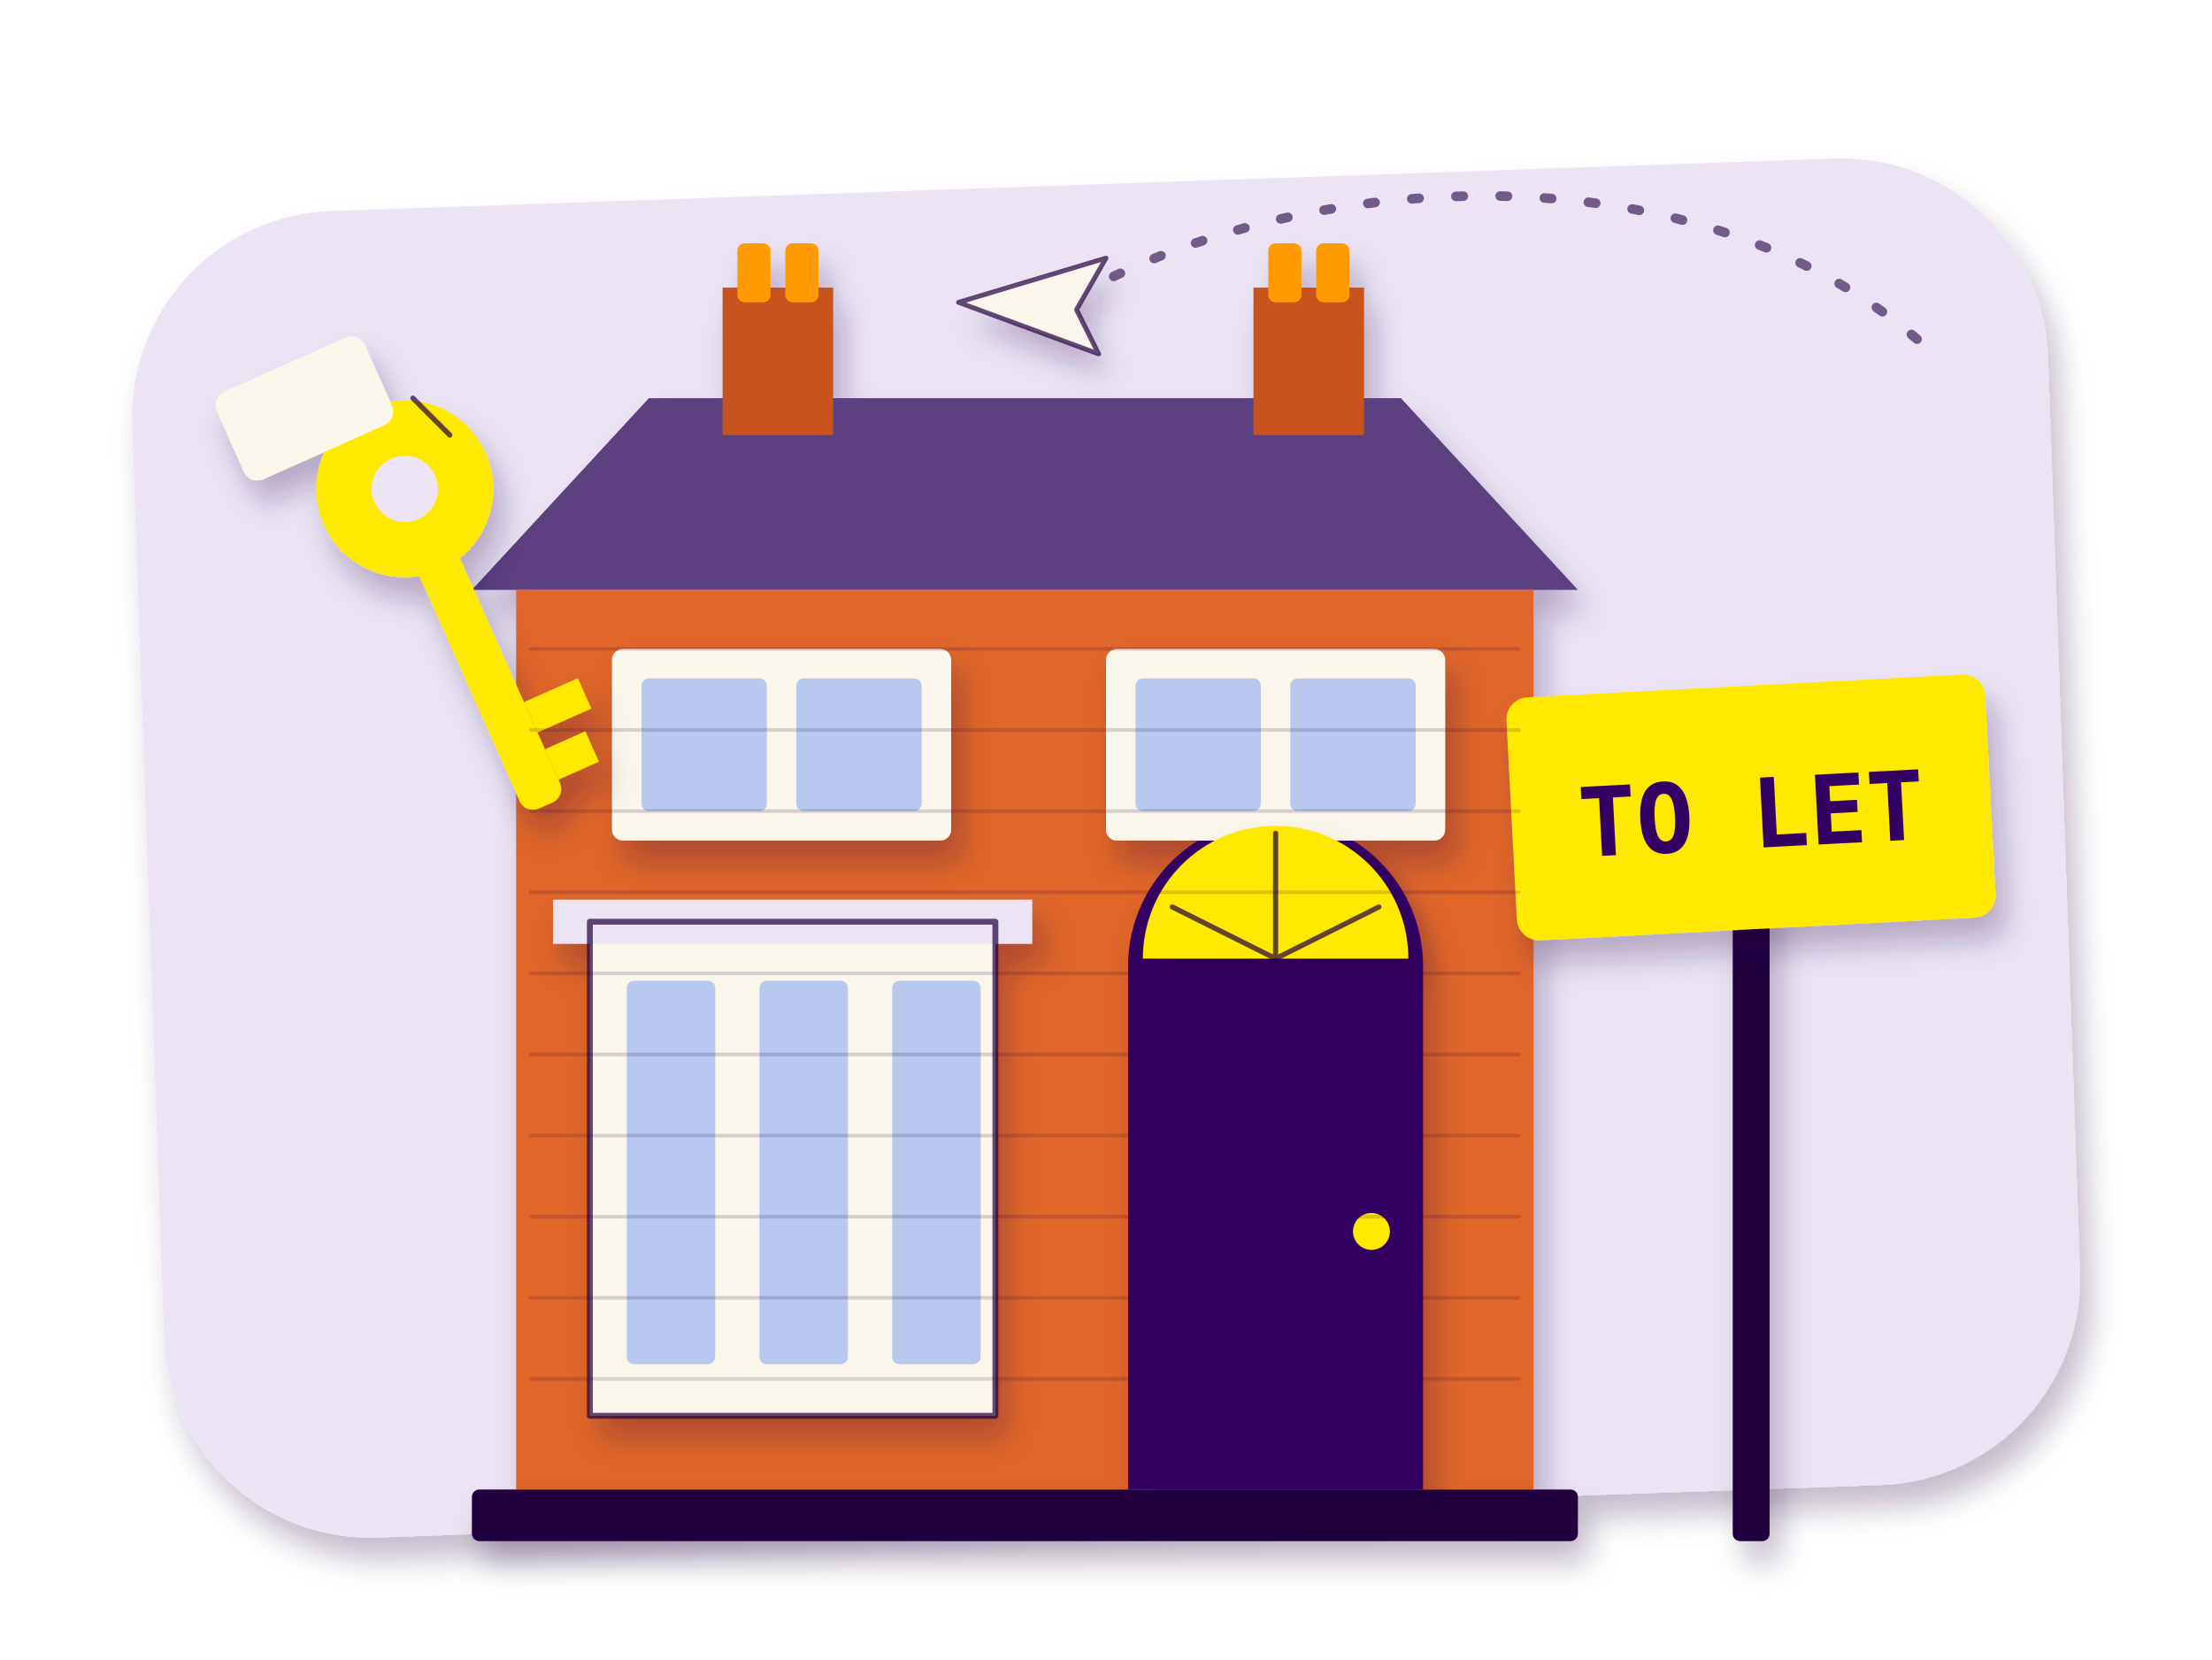
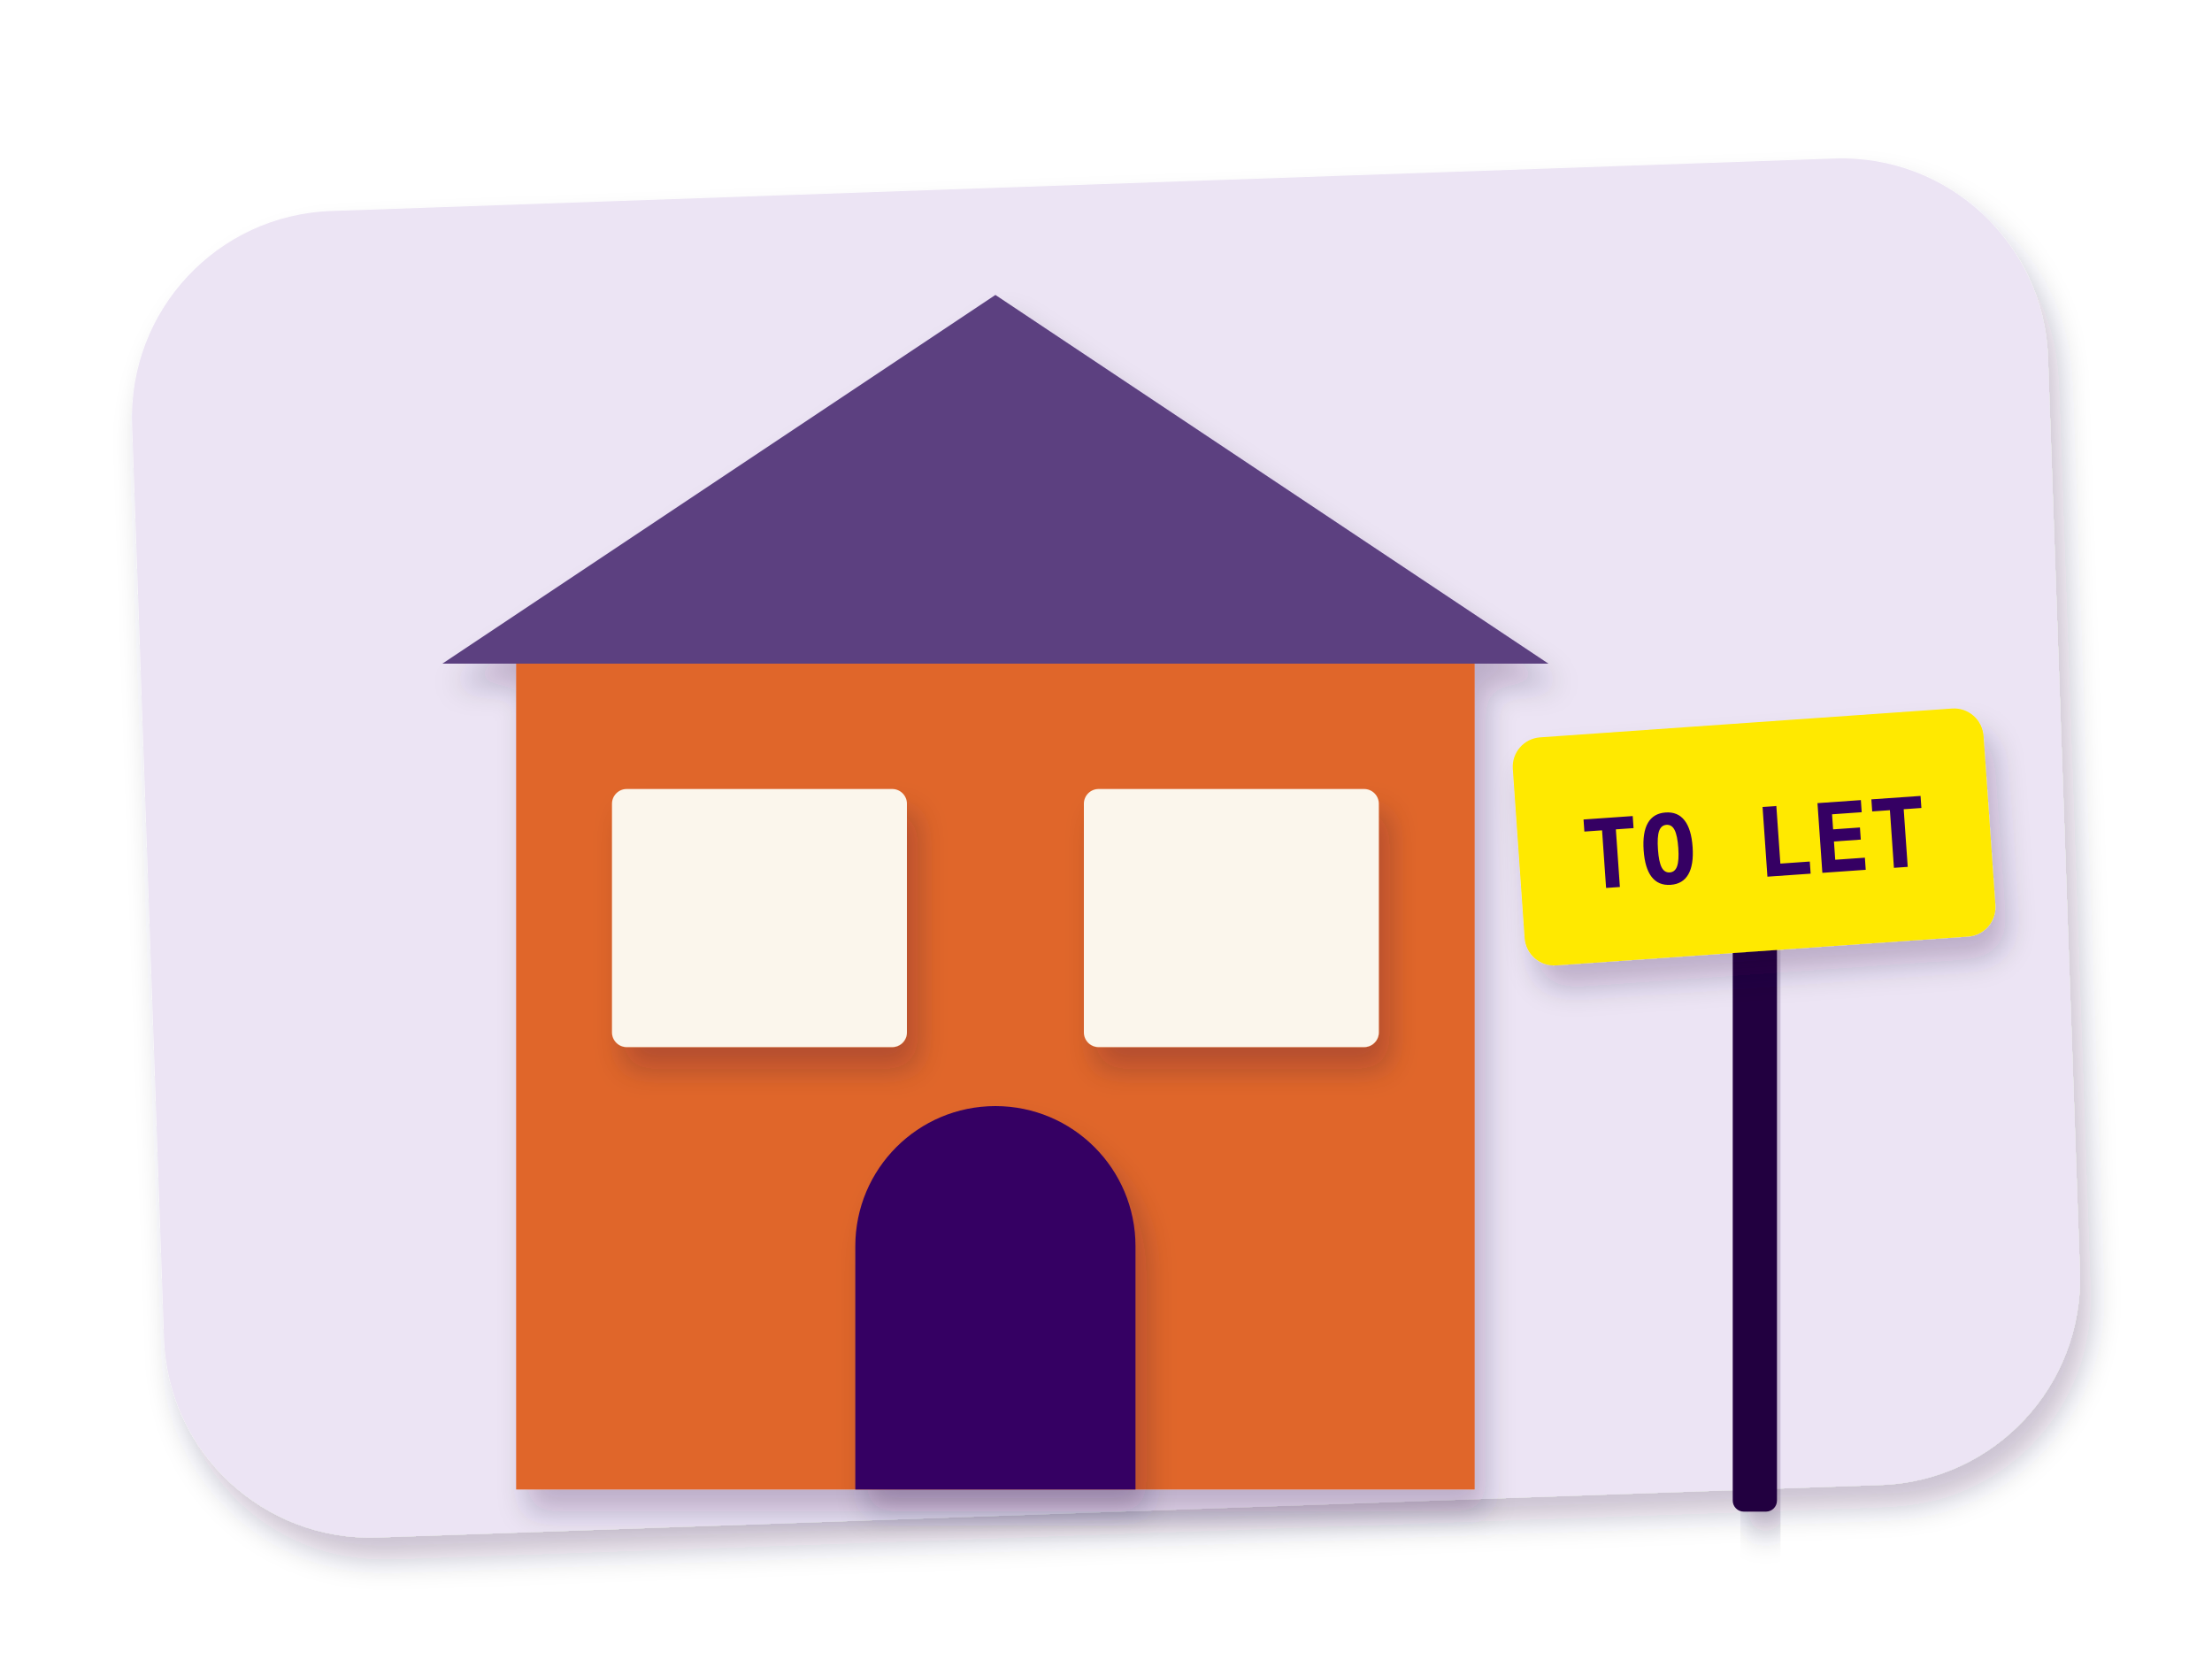
<svg xmlns="http://www.w3.org/2000/svg" viewBox="0 0 600 450" width="600" height="450">
  <defs>
    <filter id="paper" x="-8%" y="-8%" width="116%" height="122%" color-interpolation-filters="sRGB">
      <feTurbulence type="fractalNoise" baseFrequency="1.15" numOctaves="2" seed="5" result="t" />
      <feDiffuseLighting in="t" lighting-color="#ffffff" surfaceScale=".7" result="lit">
        <feDistantLight azimuth="235" elevation="68" />
      </feDiffuseLighting>
      <feComposite in="lit" in2="SourceAlpha" operator="in" result="tex" />
      <feBlend in="SourceGraphic" in2="tex" mode="multiply" result="papered" />
      <feComposite in="papered" in2="SourceAlpha" operator="in" result="cut" />
-       <feDropShadow in="cut" dx="3" dy="6" stdDeviation="4" flood-color="#22003f" flood-opacity="0.26" />
+       <feDropShadow in="cut" dx="3" dy="6" stdDeviation="4" flood-color="#22003f" flood-opacity="0.24" />
    </filter>
  </defs>
  <g filter="url(#paper)">
    <rect x="40" y="50" width="520" height="360" rx="56" fill="#ece4f4" transform="rotate(-2 300.0 230.0)" />
  </g>
  <g filter="url(#paper)">
-     <path d="M128 160 L176 108 H380 L428 160 Z" fill="#5b3f80" />
-     <rect x="196" y="78" width="30" height="40" rx="0" fill="#c9531f" />
-     <rect x="200" y="66" width="9" height="16" rx="2" fill="#ff9b00" />
-     <rect x="213" y="66" width="9" height="16" rx="2" fill="#ff9b00" />
-     <rect x="340" y="78" width="30" height="40" rx="0" fill="#c9531f" />
-     <rect x="344" y="66" width="9" height="16" rx="2" fill="#ff9b00" />
-     <rect x="357" y="66" width="9" height="16" rx="2" fill="#ff9b00" />
-     <rect x="140" y="160" width="276" height="244" rx="0" fill="#e0662a" />
+     <path d="M120 180 L270 80 L420 180 Z" fill="#5b3f80" />
+     <rect x="140" y="180" width="260" height="224" rx="0" fill="#e0662a" />
  </g>
  <g filter="url(#paper)">
-     <path d="M160 250 h110 v134 h-110 z" fill="#fbf6ec" />
-     <path d="M150 244 h130 v12 h-130 z" fill="#ece4f4" />
-     <rect x="170" y="266" width="24" height="104" rx="2" fill="#b9c8ee" />
-     <rect x="206" y="266" width="24" height="104" rx="2" fill="#b9c8ee" />
-     <rect x="242" y="266" width="24" height="104" rx="2" fill="#b9c8ee" />
-     <rect x="166" y="176" width="92" height="52" rx="3" fill="#fbf6ec" />
-     <rect x="174" y="184" width="34" height="36" rx="2" fill="#b9c8ee" />
-     <rect x="216" y="184" width="34" height="36" rx="2" fill="#b9c8ee" />
-     <path d="M306 404 V262 A40 40 0 0 1 386 262 V404 Z" fill="#360064" />
-     <rect x="300" y="176" width="92" height="52" rx="3" fill="#fbf6ec" />
-     <rect x="308" y="184" width="34" height="36" rx="2" fill="#b9c8ee" />
-     <rect x="350" y="184" width="34" height="36" rx="2" fill="#b9c8ee" />
+     <rect x="166" y="214" width="80" height="70" rx="4" fill="#fbf6ec" />
+     <rect x="294" y="214" width="80" height="70" rx="4" fill="#fbf6ec" />
+     <path d="M232 404 V338.0 A38.0 38.0 0 0 1 308 338.0 V404 Z" fill="#360064" />
  </g>
  <g filter="url(#paper)">
-     <rect x="128" y="404" width="300" height="14" rx="2" fill="#22003f" />
-     <rect x="470" y="236" width="10" height="182" rx="2" fill="#22003f" />
+     <rect x="470" y="250" width="12" height="160" rx="3" fill="#22003f" />
  </g>
  <g filter="url(#paper)">
-     <path d="M300 70 l-40 12 l38 14 l-6 -12 z" fill="#fbf6ec" />
-     <path d="M310 260 A36 36 0 0 1 382 260 Z" fill="#ffe900" />
-     <circle cx="372" cy="334" r="5" fill="#ffe900" />
-     <g transform="rotate(-3 475 220)">
-       <rect x="410" y="186" width="130" height="66" rx="6" fill="#ffe900" />
-       <text x="475" y="230" font-family="Red Hat Mono, monospace" font-weight="700" font-size="26" fill="#360064" text-anchor="middle">TO LET</text>
-     </g>
-     <g transform="translate(26 10) rotate(-24 96 150)">
-       <circle cx="96" cy="120" r="24" fill="#ffe900" />
-       <circle cx="96" cy="120" r="9" fill="#ece4f4" />
-       <rect x="90" y="140" width="12" height="74" rx="4" fill="#ffe900" />
-       <rect x="102" y="186" width="16" height="9" fill="#ffe900" />
-       <rect x="102" y="200" width="12" height="9" fill="#ffe900" />
-       <rect x="58" y="76" width="44" height="26" rx="4" fill="#fbf6ec" />
+     <g transform="rotate(-4 476 230)">
+       <rect x="412" y="196" width="128" height="62" rx="8" fill="#ffe900" />
+       <text x="476" y="238" font-family="Red Hat Mono, monospace" font-weight="700" font-size="26" fill="#360064" text-anchor="middle">TO LET</text>
    </g>
  </g>
-   <g>
-     <path d="M520 92 C 460 40, 360 46, 300 76" fill="none" stroke="#22003f" stroke-width="2.6" stroke-linecap="round" stroke-linejoin="round" opacity="0.6" stroke-dasharray="2 10" />
-     <path d="M300 70 l-40 12 l38 14 l-6 -12 z" fill="none" stroke="#22003f" stroke-width="1.3" stroke-linecap="round" stroke-linejoin="round" opacity="0.7" />
-     <path d="M144 176 h268" fill="none" stroke="#22003f" stroke-width="1" stroke-linecap="round" stroke-linejoin="round" opacity="0.16" />
-     <path d="M144 198 h268" fill="none" stroke="#22003f" stroke-width="1" stroke-linecap="round" stroke-linejoin="round" opacity="0.16" />
-     <path d="M144 220 h268" fill="none" stroke="#22003f" stroke-width="1" stroke-linecap="round" stroke-linejoin="round" opacity="0.16" />
-     <path d="M144 242 h268" fill="none" stroke="#22003f" stroke-width="1" stroke-linecap="round" stroke-linejoin="round" opacity="0.16" />
-     <path d="M144 264 h268" fill="none" stroke="#22003f" stroke-width="1" stroke-linecap="round" stroke-linejoin="round" opacity="0.16" />
-     <path d="M144 286 h268" fill="none" stroke="#22003f" stroke-width="1" stroke-linecap="round" stroke-linejoin="round" opacity="0.16" />
-     <path d="M144 308 h268" fill="none" stroke="#22003f" stroke-width="1" stroke-linecap="round" stroke-linejoin="round" opacity="0.16" />
-     <path d="M144 330 h268" fill="none" stroke="#22003f" stroke-width="1" stroke-linecap="round" stroke-linejoin="round" opacity="0.16" />
-     <path d="M144 352 h268" fill="none" stroke="#22003f" stroke-width="1" stroke-linecap="round" stroke-linejoin="round" opacity="0.16" />
-     <path d="M144 374 h268" fill="none" stroke="#22003f" stroke-width="1" stroke-linecap="round" stroke-linejoin="round" opacity="0.16" />
-     <path d="M160 250 h110 v134 h-110 z" fill="none" stroke="#22003f" stroke-width="1.6" stroke-linecap="round" stroke-linejoin="round" opacity="0.7" />
-     <path d="M346 226 V260 M318 246 L346 260 L374 246" fill="none" stroke="#22003f" stroke-width="1.4" stroke-linecap="round" stroke-linejoin="round" opacity="0.7" />
-     <path d="M112 108 L122 118" fill="none" stroke="#22003f" stroke-width="1.4" stroke-linecap="round" stroke-linejoin="round" opacity="0.7" />
-   </g>
</svg>
